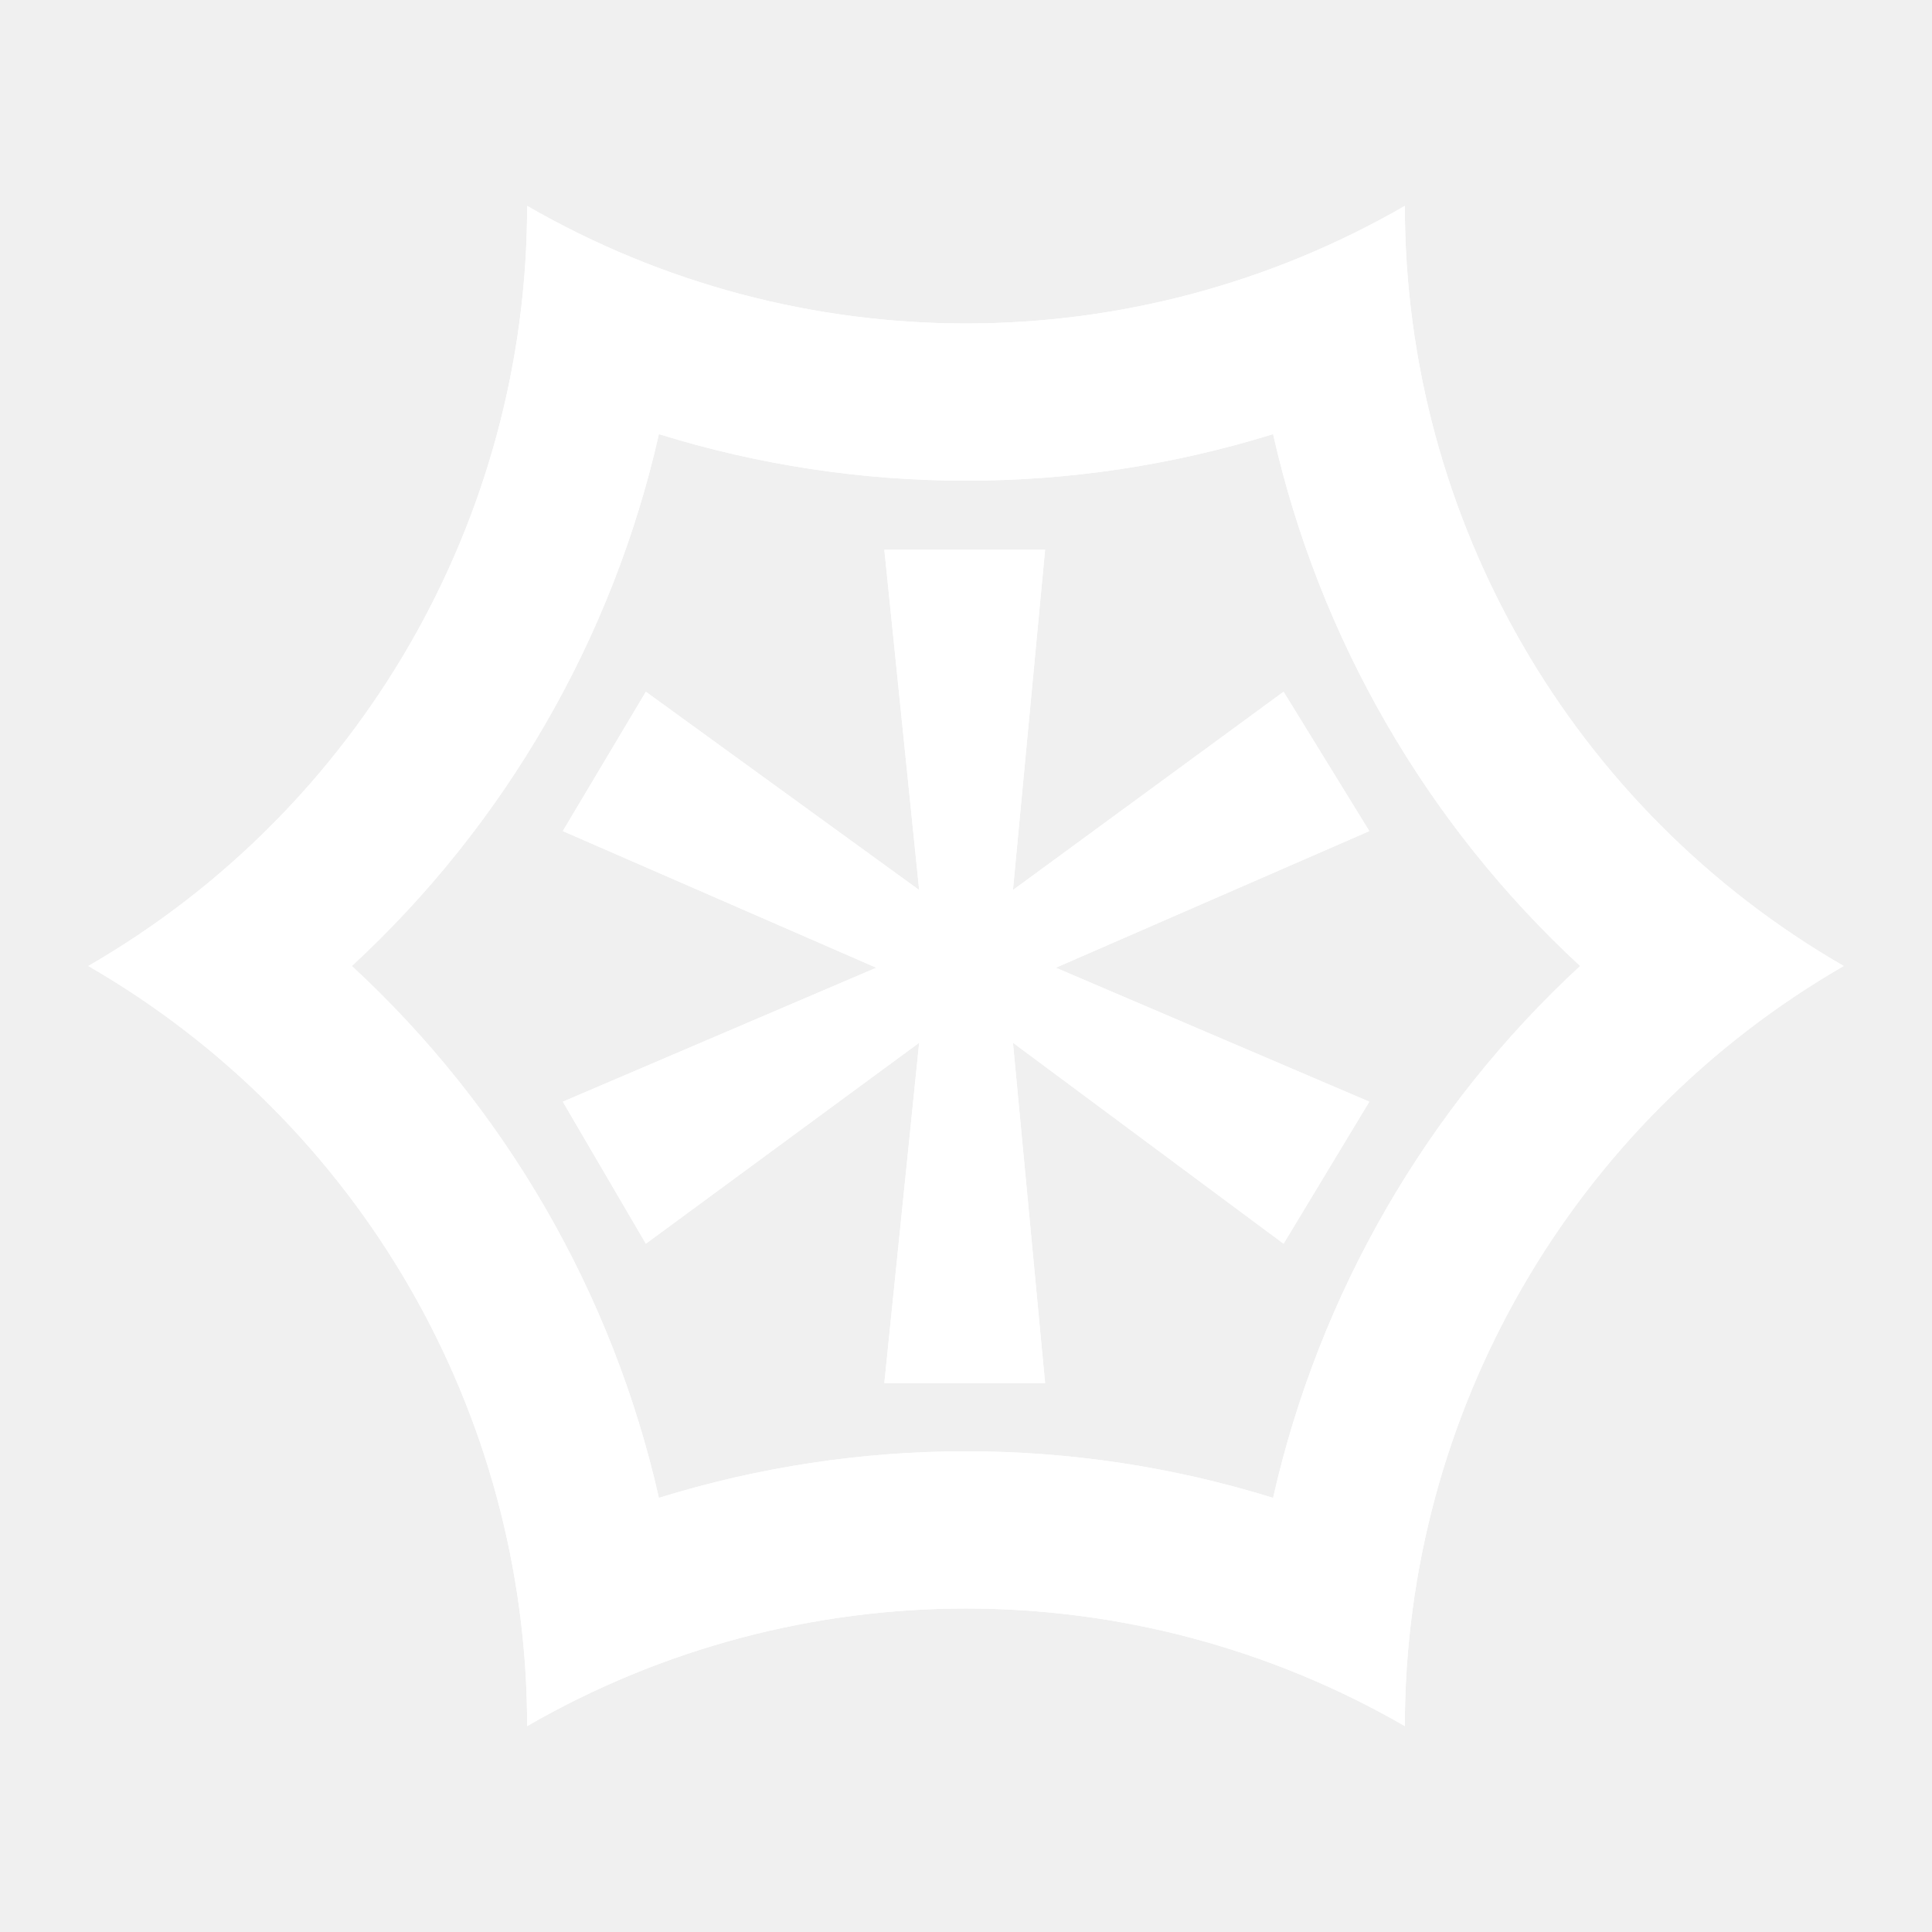
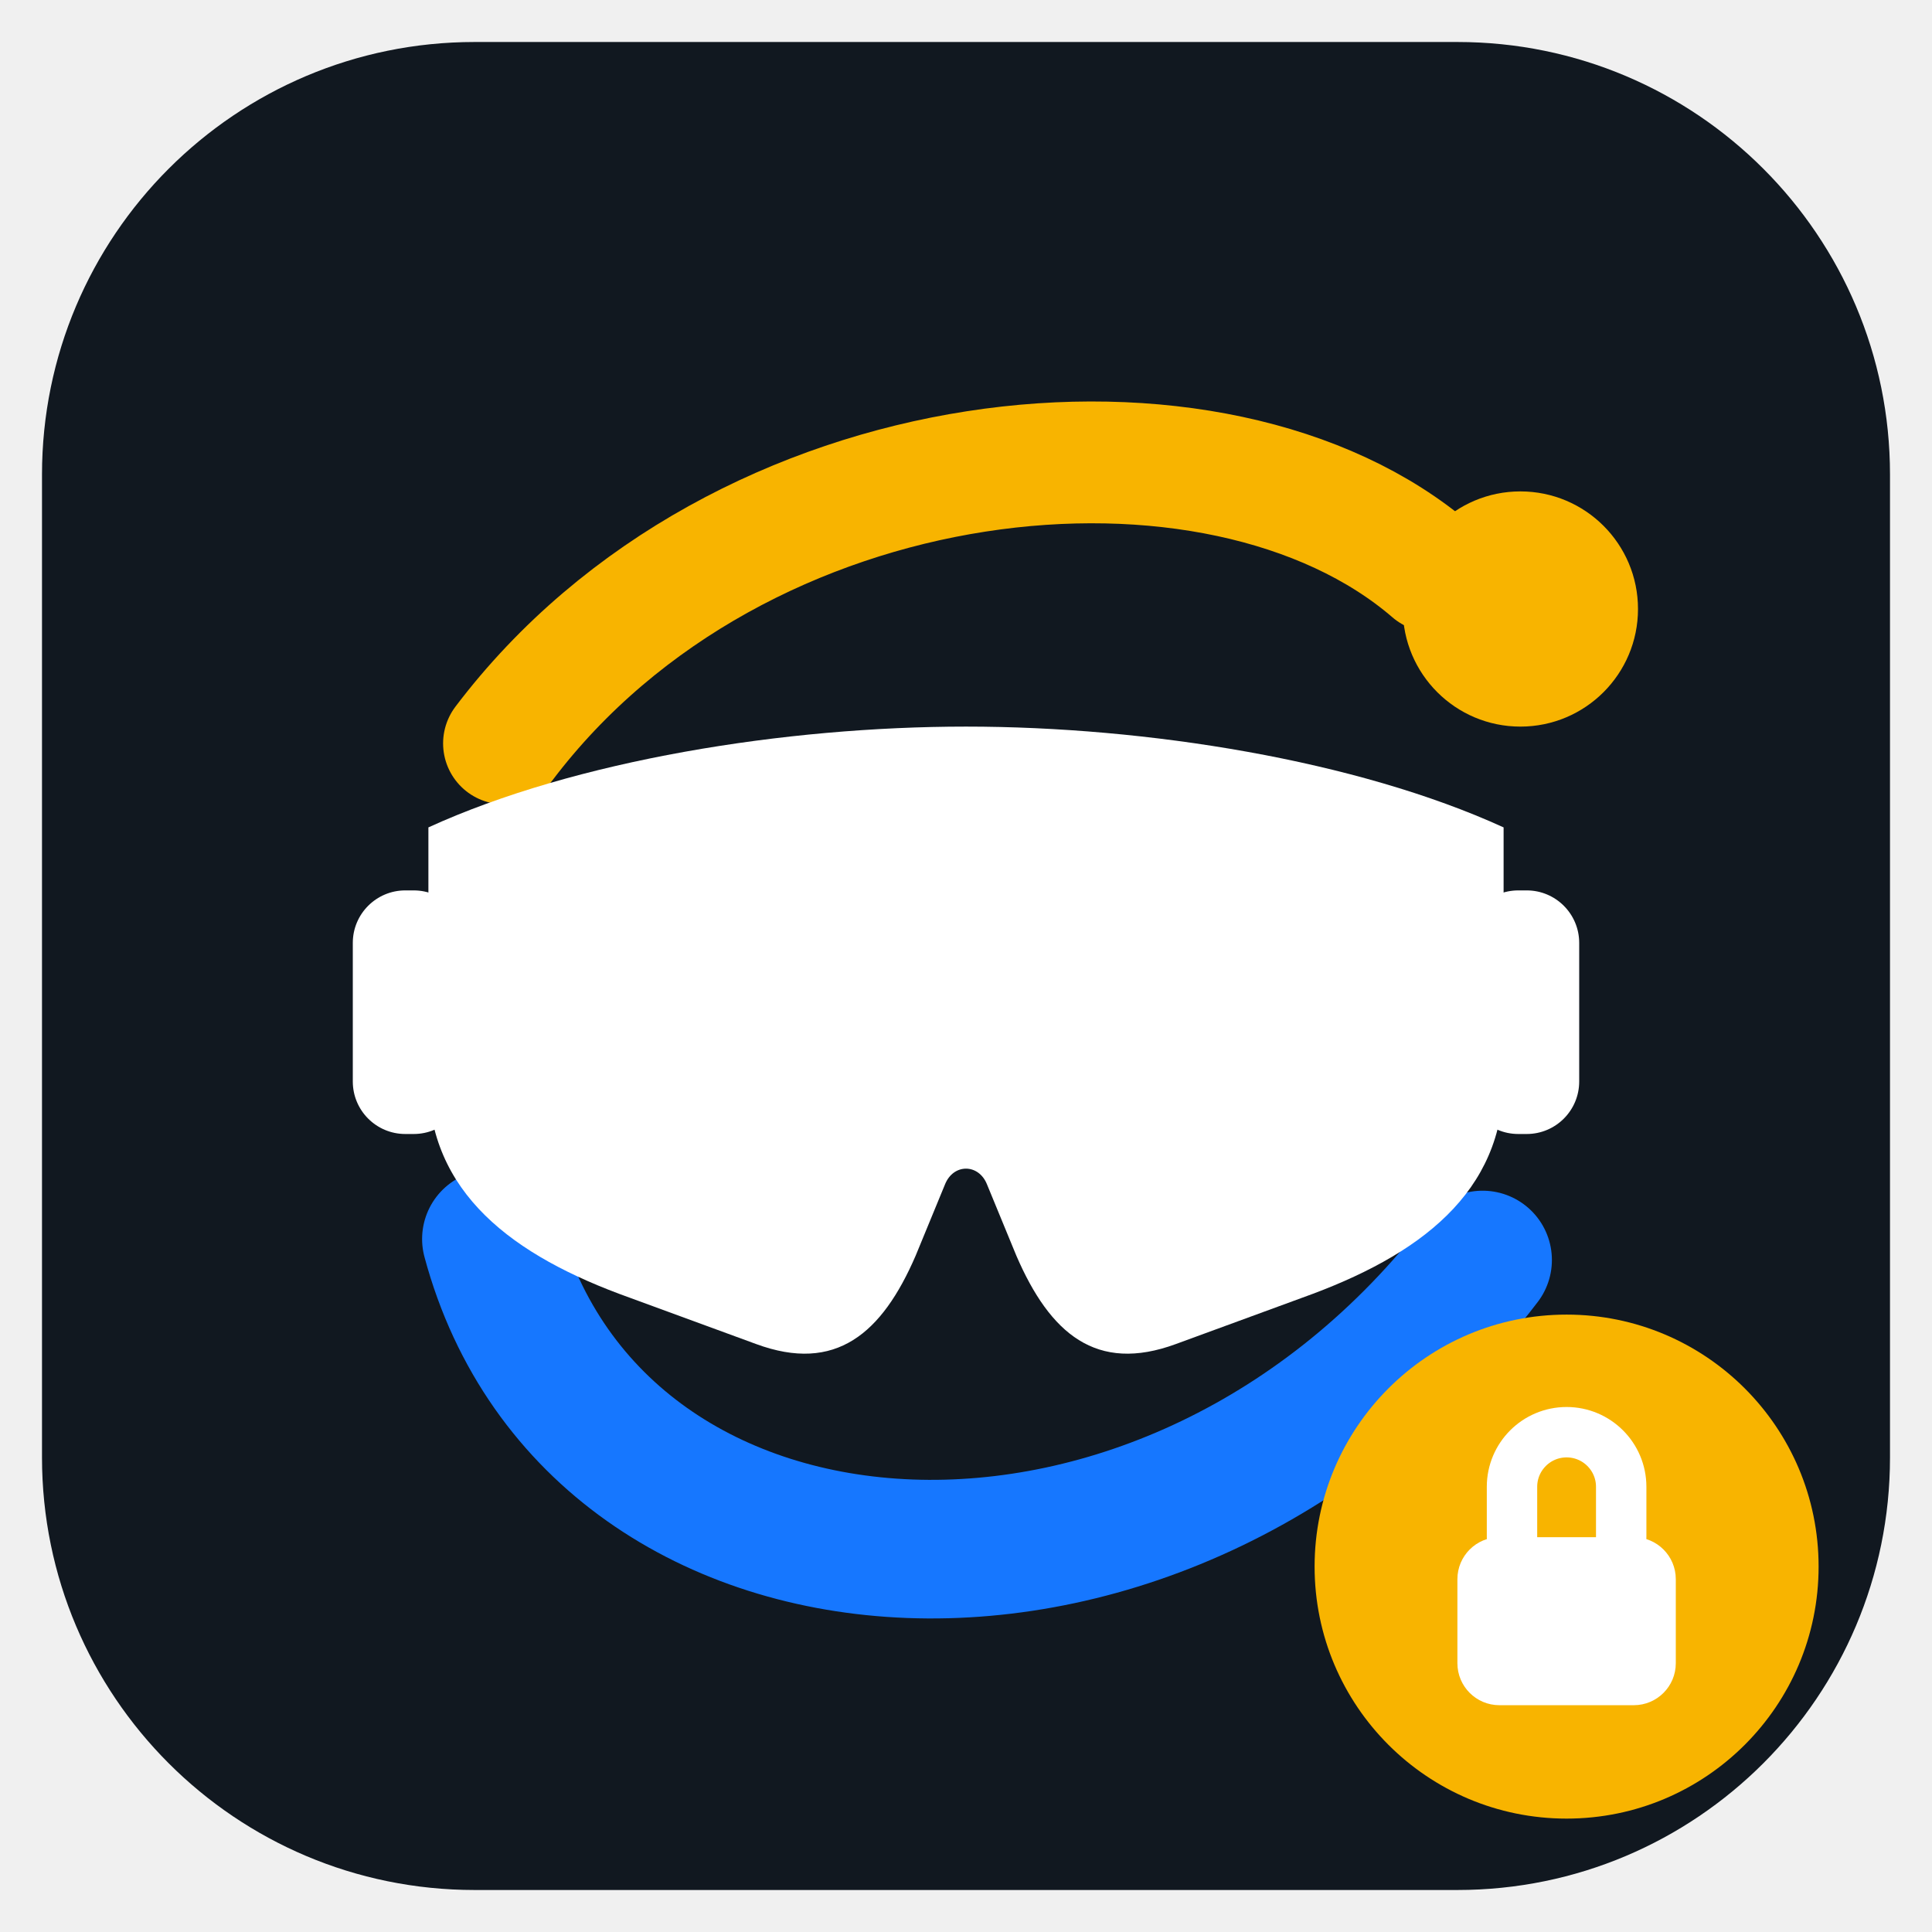
- <svg xmlns="http://www.w3.org/2000/svg" width="100%" height="100%" viewBox="0 0 1024 1024" version="1.1" xml:space="preserve" style="fill-rule:evenodd;clip-rule:evenodd;stroke-linejoin:round;stroke-miterlimit:2;">
-   <g transform="matrix(1,0,0,1,-3264,0)">
-     <g id="ICON_LOCK" transform="matrix(1,0,0,1,3264,0)">
-       <rect x="0" y="0" width="1024" height="1024" style="fill:none;" />
-       <g id="apollo.afdesign" transform="matrix(1,0,0,1,512,512)">
-         <g transform="matrix(1,0,0,1,-512,-512)">
-           <clipPath id="_clip1">
-             <rect x="0" y="0" width="1024" height="1024" />
-           </clipPath>
-           <g clip-path="url(#_clip1)">
-             <g>
-               <g transform="matrix(1.27997,0,0,1.27997,-143.345,-143.345)">
-                 <g transform="matrix(1.26917,-0.732758,0.732758,1.26917,-512.989,237.355)">
-                   <path d="M512,264C556.301,340.731 638.172,388 726.774,388C682.473,464.731 682.473,559.269 726.774,636C638.172,636 556.301,683.269 512,760C467.699,683.269 385.828,636 297.226,636C341.527,559.269 341.527,464.731 297.226,388C385.828,388 467.699,340.731 512,264ZM512,338.465C471.86,381.904 419.404,412.19 361.715,425.233C379.264,481.715 379.264,542.285 361.715,598.767C419.404,611.81 471.86,642.096 512,685.535C552.14,642.096 604.596,611.81 662.285,598.767C644.736,542.285 644.736,481.715 662.285,425.233C604.596,412.19 552.14,381.904 512,338.465Z" style="fill:white;" />
-                 </g>
-                 <g transform="matrix(1.26917,-0.732758,0.732758,1.26917,-512.989,237.355)">
-                   <path d="M512,264C556.301,340.731 638.172,388 726.774,388C682.473,464.731 682.473,559.269 726.774,636C638.172,636 556.301,683.269 512,760C467.699,683.269 385.828,636 297.226,636C341.527,559.269 341.527,464.731 297.226,388C385.828,388 467.699,340.731 512,264ZM512,338.465C471.86,381.904 419.404,412.19 361.715,425.233C379.264,481.715 379.264,542.285 361.715,598.767C419.404,611.81 471.86,642.096 512,685.535C552.14,642.096 604.596,611.81 662.285,598.767C644.736,542.285 644.736,481.715 662.285,425.233C604.596,412.19 552.14,381.904 512,338.465Z" style="fill:white;" />
-                 </g>
-               </g>
-             </g>
-           </g>
-         </g>
-       </g>
-       <g>
-         <g transform="matrix(9.87655,0,0,9.87655,-36569.9,-4193.99)">
-           <g transform="matrix(143.793,0,0,143.793,3726,564)">
-             <path d="M0.349,-0.558L0.317,-0.505L0.216,-0.58L0.228,-0.453L0.168,-0.453L0.181,-0.58L0.079,-0.505L0.048,-0.558L0.165,-0.608L0.048,-0.659L0.079,-0.711L0.181,-0.637L0.168,-0.764L0.228,-0.764L0.216,-0.637L0.317,-0.711L0.349,-0.659L0.232,-0.608L0.349,-0.558Z" style="fill:white;fill-rule:nonzero;" />
-           </g>
-         </g>
-         <g transform="matrix(9.87655,0,0,9.87655,-36569.9,-4193.99)">
-           <g transform="matrix(143.793,0,0,143.793,3726,564)">
-             <path d="M0.349,-0.558L0.317,-0.505L0.216,-0.58L0.228,-0.453L0.168,-0.453L0.181,-0.58L0.079,-0.505L0.048,-0.558L0.165,-0.608L0.048,-0.659L0.079,-0.711L0.181,-0.637L0.168,-0.764L0.228,-0.764L0.216,-0.637L0.317,-0.711L0.349,-0.659L0.232,-0.608L0.349,-0.558Z" style="fill:white;fill-rule:nonzero;" />
-           </g>
-         </g>
-       </g>
-     </g>
-   </g>
+ <svg xmlns="http://www.w3.org/2000/svg" viewBox="52 52 920 920" role="img" aria-label="Apollo XR">
+   <rect x="72" y="72" width="880" height="880" rx="206" fill="#111820" />
+   <path d="M292 406C404 258 632 236 734 324" fill="none" stroke="#F8B400" stroke-width="58" stroke-linecap="round" />
+   <circle cx="776" cy="342" r="56" fill="#F8B400" />
+   <path d="M286 642C336 828 610 846 758 652" fill="none" stroke="#1677FF" stroke-width="66" stroke-linecap="round" />
+   <rect x="220" y="476" width="54" height="116" rx="25" fill="#FFFFFF" />
+   <rect x="750" y="476" width="54" height="116" rx="25" fill="#FFFFFF" />
+   <path d="M256 446C326 414 426 398 512 398S698 414 768 446V566C768 620 728 650 672 670L612 692C574 706 552 687 536 650L522 616C518 606 506 606 502 616L488 650C472 687 450 706 412 692L352 670C296 650 256 620 256 566Z" fill="#FFFFFF" />
+   <circle cx="798" cy="798" r="120" fill="#F8B400" />
+   <rect x="746" y="784" width="104" height="80" rx="20" fill="#FFFFFF" />
+   <path d="M772 784V760A26 26 0 0 1 824 760V784" fill="none" stroke="#FFFFFF" stroke-width="24" stroke-linecap="round" />
</svg>
